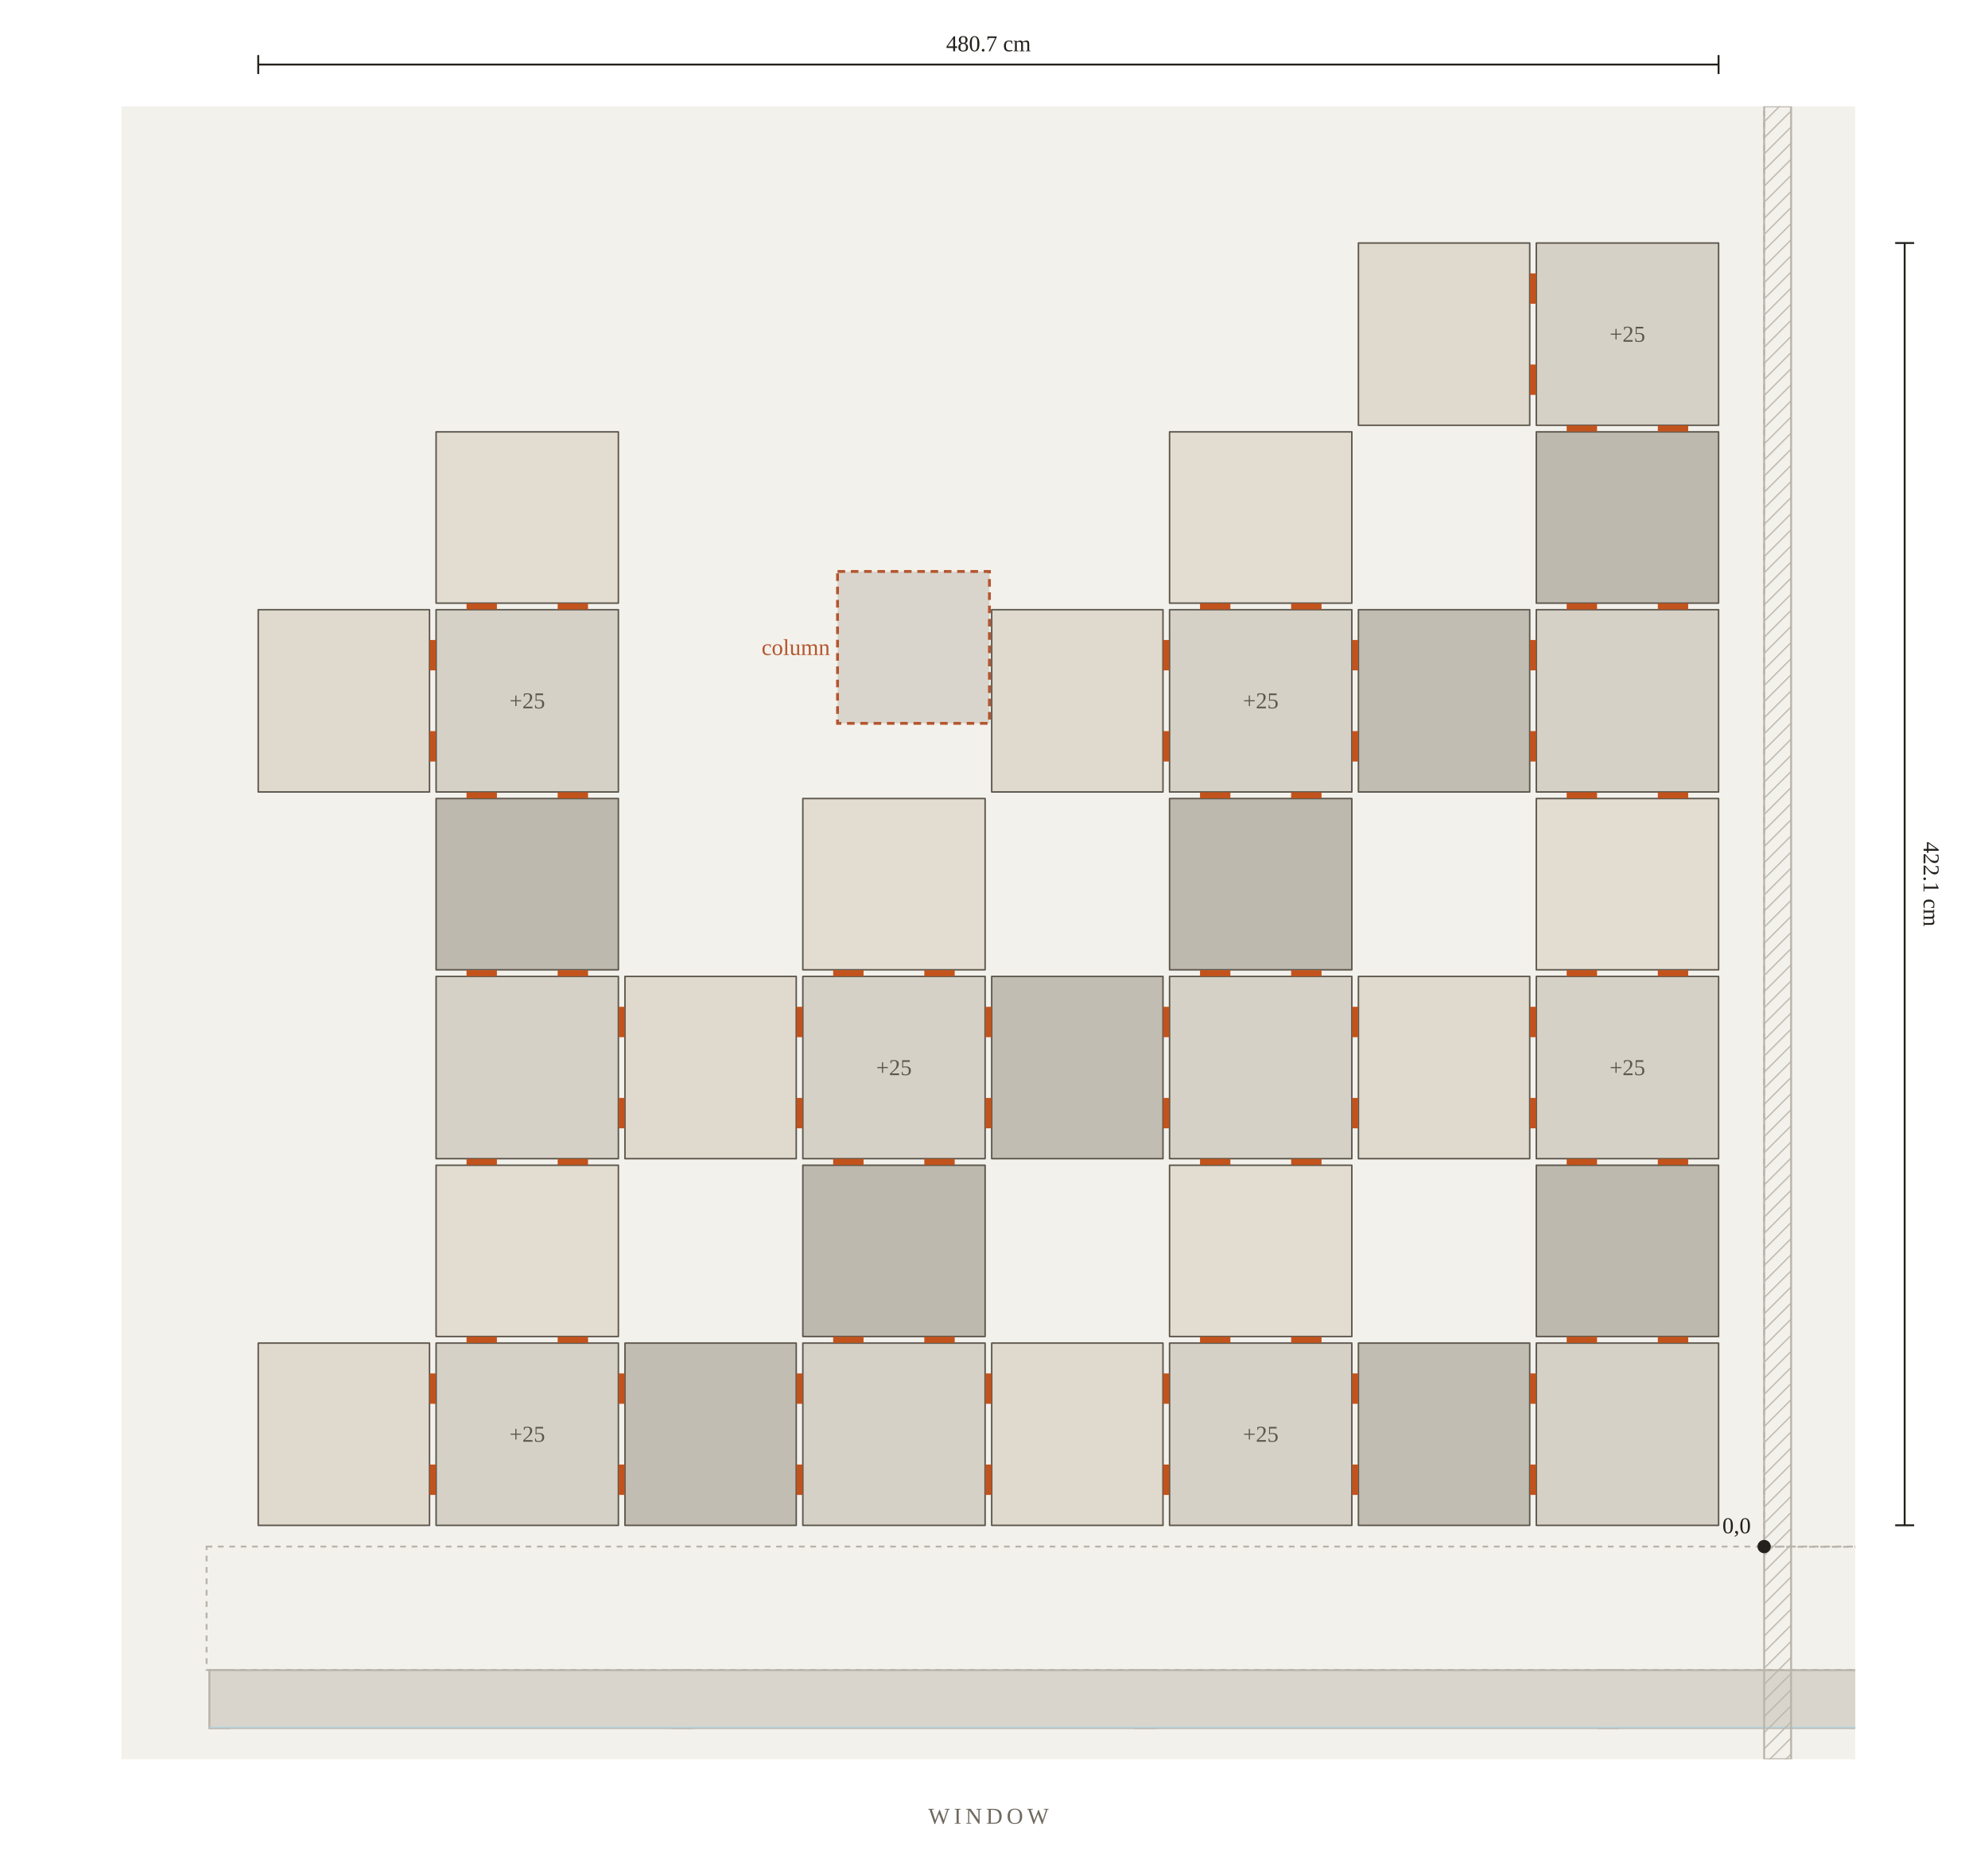
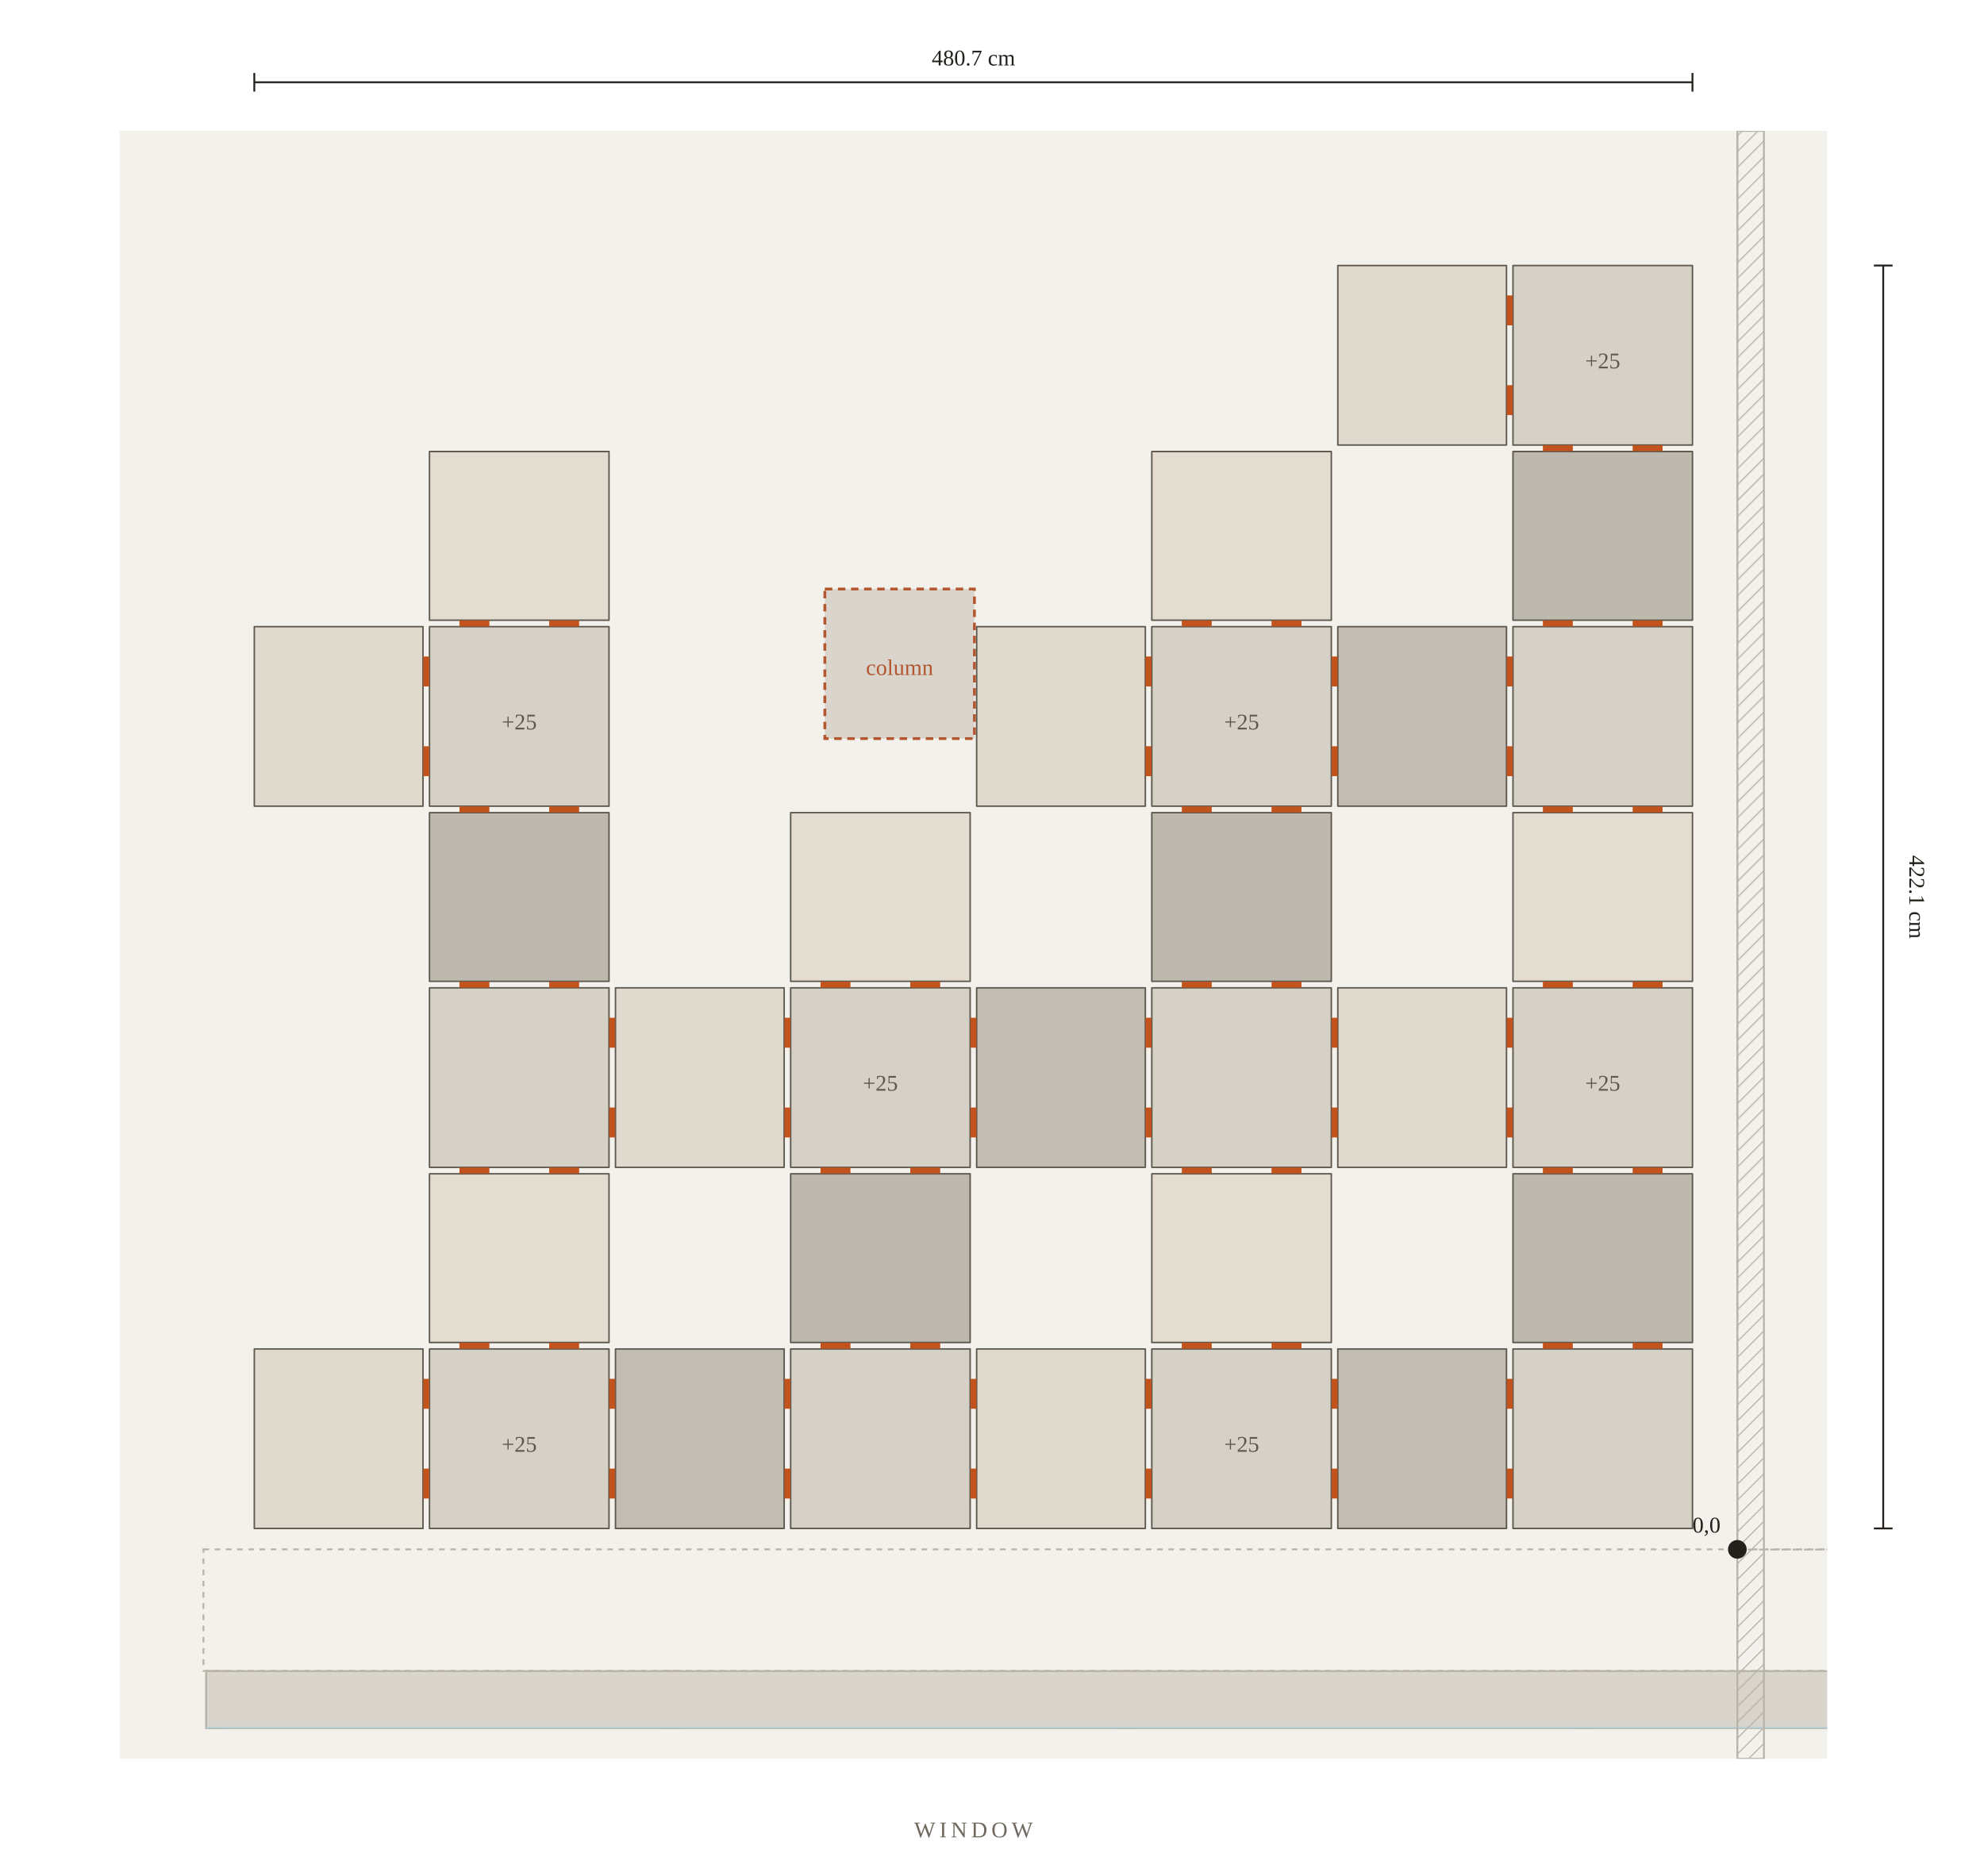
- <svg xmlns="http://www.w3.org/2000/svg" viewBox="0 0 1047 977" class="plan" role="img" aria-label="Plan view of the panel network from above">
+ <svg xmlns="http://www.w3.org/2000/svg" width="1061" height="1003" viewBox="0 0 1061 1003" class="plan" role="img" aria-label="Plan view of the panel network from above">
  <style>
.plan-ground{fill:var(--sheet-ground,#f3f1ec)}
.hatch{stroke:var(--sheet-faint,#b9b4aa);stroke-width:1.2}
.ctx-wall{fill:url(#plan-hatch);stroke:var(--sheet-faint,#b9b4aa)}
.ctx-solid{fill:var(--sheet-ctx,#d9d5cc);stroke:var(--sheet-faint,#b9b4aa)}
.ctx-column{fill:var(--sheet-ctx,#d9d5cc);stroke:var(--sheet-warn,#b4562f);stroke-width:1.5;stroke-dasharray:4 3}
.ctx-zone{fill:none;stroke:var(--sheet-faint,#b9b4aa);stroke-dasharray:3 3}
.ctx-glass{fill:var(--sheet-glass,#b9d3dc)}
- .ctx-label{font:500 11px var(--sheet-mono,ui-monospace,monospace);fill:var(--sheet-warn,#b4562f)}
+ .ctx-label{font:500 19px var(--sheet-mono,ui-monospace,monospace);fill:var(--sheet-warn,#b4562f)}
.panel{stroke:#5d574d;stroke-width:0.8;stroke-linejoin:round}
.panel-hit{stroke:var(--sheet-warn,#b4562f);stroke-width:2}
.clash{fill:var(--sheet-warn,#b4562f);fill-opacity:.14;stroke:var(--sheet-warn,#b4562f);stroke-width:1.6;stroke-dasharray:5 3}
- .spot{font:500 10px var(--sheet-mono,ui-monospace,monospace);fill:#5d574d;text-anchor:middle}
+ .spot{font:500 19px var(--sheet-mono,ui-monospace,monospace);fill:#5d574d;text-anchor:middle}
.station{stroke:var(--sheet-accent,#c2531c);stroke-width:3.2;stroke-linecap:butt}
.origin circle{fill:var(--sheet-ink,#24211c)}
- .origin text,.dim text{font:500 11px var(--sheet-mono,ui-monospace,monospace);fill:var(--sheet-ink,#24211c)}
+ .origin text,.dim text{font:500 21px var(--sheet-mono,ui-monospace,monospace);fill:var(--sheet-ink,#24211c)}
.dim line{stroke:var(--sheet-ink,#24211c);stroke-width:1}
- .edge-label{font:600 10px var(--sheet-mono,ui-monospace,monospace);letter-spacing:.18em;fill:var(--sheet-muted,#6f695f)}
+ .edge-label{font:600 19px var(--sheet-mono,ui-monospace,monospace);letter-spacing:.18em;fill:var(--sheet-muted,#6f695f)}
.exploded polygon,.sections polygon{stroke-width:.7;stroke-linejoin:round}
.axis{stroke:var(--sheet-muted,#6f695f);stroke-width:1;stroke-dasharray:6 3 1.5 3}
.leader{fill:none;stroke:var(--sheet-muted,#6f695f);stroke-width:.9}
.leader-dot{fill:var(--sheet-ink,#24211c)}
.callout-title,.sec-title{font:600 13px var(--sheet-sans,system-ui,sans-serif);fill:var(--sheet-ink,#24211c)}
.callout-sub,.sec-sub{font:400 12px var(--sheet-mono,ui-monospace,monospace);fill:var(--sheet-muted,#6f695f)}
.sec-panel{fill:var(--sheet-ctx,#d9d5cc);stroke:var(--sheet-faint,#9c968b)}
.sec-back{fill:#4680b0;stroke:#284a66}
.sec-bar{fill:#de7840;stroke:#7a3d1c}
.scale line{stroke:var(--sheet-ink,#24211c);stroke-width:2}
.scale text{font:500 15px var(--sheet-mono,ui-monospace,monospace);fill:var(--sheet-ink,#24211c)}
.sections .sec-title{font-size:21px}
.sections .sec-sub{font-size:17px}
</style>
  <defs>
    <clipPath id="plan-clip">
-       <rect x="64" y="56" width="913.1" height="870.6" />
+       <rect x="64" y="70" width="913.1" height="870.6" />
    </clipPath>
    <pattern id="plan-hatch" width="6" height="6" patternUnits="userSpaceOnUse" patternTransform="rotate(45)">
      <line x1="0" y1="0" x2="0" y2="6" class="hatch" />
    </pattern>
  </defs>
-   <rect x="64" y="56" width="913.1" height="870.6" class="plan-ground" />
+   <rect x="64" y="70" width="913.1" height="870.6" class="plan-ground" />
  <g clip-path="url(#plan-clip)">
-     <rect x="441.1" y="301.0" width="80.0" height="80.0" class="ctx-column" />
-     <rect x="108.8" y="814.6" width="919.9" height="65.0" class="ctx-zone" />
-     <rect x="929.1" y="-38.7" width="99.6" height="853.4" class="ctx-zone" />
-     <rect x="1049.0" y="879.7" width="10.2" height="30.5" class="ctx-solid" />
-     <rect x="841.8" y="879.7" width="10.2" height="30.5" class="ctx-solid" />
-     <rect x="598.0" y="879.7" width="10.2" height="30.5" class="ctx-solid" />
-     <rect x="354.1" y="879.7" width="10.2" height="30.5" class="ctx-solid" />
-     <rect x="110.3" y="879.7" width="10.2" height="30.5" class="ctx-solid" />
-     <rect x="110.3" y="879.7" width="948.9" height="30.5" class="ctx-solid" />
-     <rect x="110.3" y="909.4" width="948.9" height="0.8" class="ctx-glass" />
-     <rect x="929.1" y="56" width="14.2" height="870.6" class="ctx-wall" />
+     <rect x="441.1" y="315.0" width="80.0" height="80.0" class="ctx-column" />
+     <rect x="108.8" y="828.6" width="919.9" height="65.0" class="ctx-zone" />
+     <rect x="929.1" y="-24.7" width="99.6" height="853.4" class="ctx-zone" />
+     <rect x="1049.0" y="893.7" width="10.2" height="30.5" class="ctx-solid" />
+     <rect x="841.8" y="893.7" width="10.2" height="30.5" class="ctx-solid" />
+     <rect x="598.0" y="893.7" width="10.2" height="30.5" class="ctx-solid" />
+     <rect x="354.1" y="893.7" width="10.2" height="30.5" class="ctx-solid" />
+     <rect x="110.3" y="893.7" width="10.2" height="30.5" class="ctx-solid" />
+     <rect x="110.3" y="893.7" width="948.9" height="30.5" class="ctx-solid" />
+     <rect x="110.3" y="923.4" width="948.9" height="0.8" class="ctx-glass" />
+     <rect x="929.1" y="70" width="14.2" height="870.6" class="ctx-wall" />
  </g>
-   <polygon points="905.11,803.43 809.11,803.43 809.11,707.43 905.11,707.43" fill="#d6d1c6" class="panel" />
-   <polygon points="905.11,417.14 809.11,417.14 809.11,321.14 905.11,321.14" fill="#d6d1c6" class="panel" />
-   <polygon points="711.96,610.29 615.96,610.29 615.96,514.29 711.96,514.29" fill="#d6d1c6" class="panel" />
-   <polygon points="518.82,803.43 422.82,803.43 422.82,707.43 518.82,707.43" fill="#d6d1c6" class="panel" />
-   <polygon points="325.68,610.29 229.68,610.29 229.68,514.29 325.68,514.29" fill="#d6d1c6" class="panel" />
-   <polygon points="805.64,707.43 805.64,803.43 715.43,803.43 715.43,707.43" fill="#c2bdb3" class="panel" />
-   <polygon points="715.43,610.29 715.43,514.29 805.64,514.29 805.64,610.29" fill="#dfd9ce" class="panel" />
-   <polygon points="805.64,321.14 805.64,417.14 715.43,417.14 715.43,321.14" fill="#c2bdb3" class="panel" />
-   <polygon points="715.43,224.00 715.43,128.00 805.64,128.00 805.64,224.00" fill="#dfd9ce" class="panel" />
-   <polygon points="522.29,803.43 522.29,707.43 612.50,707.43 612.50,803.43" fill="#dfd9ce" class="panel" />
-   <polygon points="612.50,514.29 612.50,610.29 522.29,610.29 522.29,514.29" fill="#c2bdb3" class="panel" />
-   <polygon points="522.29,417.14 522.29,321.14 612.50,321.14 612.50,417.14" fill="#dfd9ce" class="panel" />
-   <polygon points="419.35,707.43 419.35,803.43 329.14,803.43 329.14,707.43" fill="#c2bdb3" class="panel" />
-   <polygon points="329.14,610.29 329.14,514.29 419.35,514.29 419.35,610.29" fill="#dfd9ce" class="panel" />
-   <polygon points="136.00,803.43 136.00,707.43 226.21,707.43 226.21,803.43" fill="#dfd9ce" class="panel" />
-   <polygon points="136.00,417.14 136.00,321.14 226.21,321.14 226.21,417.14" fill="#dfd9ce" class="panel" />
-   <polygon points="905.11,703.96 809.11,703.96 809.11,613.75 905.11,613.75" fill="#beb9af" class="panel" />
-   <polygon points="809.11,420.61 905.11,420.61 905.11,510.82 809.11,510.82" fill="#e3ddd1" class="panel" />
-   <polygon points="905.11,317.68 809.11,317.68 809.11,227.47 905.11,227.47" fill="#beb9af" class="panel" />
-   <polygon points="615.96,613.75 711.96,613.75 711.96,703.96 615.96,703.96" fill="#e3ddd1" class="panel" />
-   <polygon points="711.96,510.82 615.96,510.82 615.96,420.61 711.96,420.61" fill="#beb9af" class="panel" />
-   <polygon points="615.96,227.47 711.96,227.47 711.96,317.68 615.96,317.68" fill="#e3ddd1" class="panel" />
-   <polygon points="518.82,703.96 422.82,703.96 422.82,613.75 518.82,613.75" fill="#beb9af" class="panel" />
-   <polygon points="422.82,420.61 518.82,420.61 518.82,510.82 422.82,510.82" fill="#e3ddd1" class="panel" />
-   <polygon points="229.68,613.75 325.68,613.75 325.68,703.96 229.68,703.96" fill="#e3ddd1" class="panel" />
-   <polygon points="325.68,510.82 229.68,510.82 229.68,420.61 325.68,420.61" fill="#beb9af" class="panel" />
-   <polygon points="229.68,227.47 325.68,227.47 325.68,317.68 229.68,317.68" fill="#e3ddd1" class="panel" />
-   <polygon points="905.11,610.29 809.11,610.29 809.11,514.29 905.11,514.29" fill="#d6d1c6" class="panel" />
-   <polygon points="905.11,224.00 809.11,224.00 809.11,128.00 905.11,128.00" fill="#d6d1c6" class="panel" />
-   <polygon points="711.96,803.43 615.96,803.43 615.96,707.43 711.96,707.43" fill="#d6d1c6" class="panel" />
-   <polygon points="711.96,417.14 615.96,417.14 615.96,321.14 711.96,321.14" fill="#d6d1c6" class="panel" />
-   <polygon points="518.82,610.29 422.82,610.29 422.82,514.29 518.82,514.29" fill="#d6d1c6" class="panel" />
-   <polygon points="325.68,803.43 229.68,803.43 229.68,707.43 325.68,707.43" fill="#d6d1c6" class="panel" />
-   <polygon points="325.68,417.14 229.68,417.14 229.68,321.14 325.68,321.14" fill="#d6d1c6" class="panel" />
-   <text x="857.1" y="566.3" class="spot">+25</text>
-   <text x="857.1" y="180.0" class="spot">+25</text>
-   <text x="664.0" y="759.4" class="spot">+25</text>
-   <text x="664.0" y="373.1" class="spot">+25</text>
-   <text x="470.8" y="566.3" class="spot">+25</text>
-   <text x="277.7" y="759.4" class="spot">+25</text>
-   <text x="277.7" y="373.1" class="spot">+25</text>
-   <line x1="807.4" y1="787.4" x2="807.4" y2="771.4" class="station" />
-   <line x1="807.4" y1="739.4" x2="807.4" y2="723.4" class="station" />
-   <line x1="713.7" y1="787.4" x2="713.7" y2="771.4" class="station" />
-   <line x1="713.7" y1="739.4" x2="713.7" y2="723.4" class="station" />
-   <line x1="713.7" y1="578.3" x2="713.7" y2="594.3" class="station" />
-   <line x1="713.7" y1="530.3" x2="713.7" y2="546.3" class="station" />
-   <line x1="807.4" y1="578.3" x2="807.4" y2="594.3" class="station" />
-   <line x1="807.4" y1="530.3" x2="807.4" y2="546.3" class="station" />
-   <line x1="807.4" y1="401.1" x2="807.4" y2="385.1" class="station" />
-   <line x1="807.4" y1="353.1" x2="807.4" y2="337.1" class="station" />
-   <line x1="713.7" y1="401.1" x2="713.7" y2="385.1" class="station" />
-   <line x1="713.7" y1="353.1" x2="713.7" y2="337.1" class="station" />
-   <line x1="807.4" y1="192.0" x2="807.4" y2="208.0" class="station" />
-   <line x1="807.4" y1="144.0" x2="807.4" y2="160.0" class="station" />
-   <line x1="520.6" y1="771.4" x2="520.6" y2="787.4" class="station" />
-   <line x1="520.6" y1="723.4" x2="520.6" y2="739.4" class="station" />
-   <line x1="614.2" y1="771.4" x2="614.2" y2="787.4" class="station" />
-   <line x1="614.2" y1="723.4" x2="614.2" y2="739.4" class="station" />
-   <line x1="614.2" y1="594.3" x2="614.2" y2="578.3" class="station" />
-   <line x1="614.2" y1="546.3" x2="614.2" y2="530.3" class="station" />
-   <line x1="520.6" y1="594.3" x2="520.6" y2="578.3" class="station" />
-   <line x1="520.6" y1="546.3" x2="520.6" y2="530.3" class="station" />
-   <line x1="614.2" y1="385.1" x2="614.2" y2="401.1" class="station" />
-   <line x1="614.2" y1="337.1" x2="614.2" y2="353.1" class="station" />
-   <line x1="421.1" y1="787.4" x2="421.1" y2="771.4" class="station" />
-   <line x1="421.1" y1="739.4" x2="421.1" y2="723.4" class="station" />
-   <line x1="327.4" y1="787.4" x2="327.4" y2="771.4" class="station" />
-   <line x1="327.4" y1="739.4" x2="327.4" y2="723.4" class="station" />
-   <line x1="327.4" y1="578.3" x2="327.4" y2="594.3" class="station" />
-   <line x1="327.4" y1="530.3" x2="327.4" y2="546.3" class="station" />
-   <line x1="421.1" y1="578.3" x2="421.1" y2="594.3" class="station" />
-   <line x1="421.1" y1="530.3" x2="421.1" y2="546.3" class="station" />
-   <line x1="227.9" y1="771.4" x2="227.9" y2="787.4" class="station" />
-   <line x1="227.9" y1="723.4" x2="227.9" y2="739.4" class="station" />
-   <line x1="227.9" y1="385.1" x2="227.9" y2="401.1" class="station" />
-   <line x1="227.9" y1="337.1" x2="227.9" y2="353.1" class="station" />
-   <line x1="873.1" y1="705.7" x2="889.1" y2="705.7" class="station" />
-   <line x1="825.1" y1="705.7" x2="841.1" y2="705.7" class="station" />
-   <line x1="873.1" y1="612.0" x2="889.1" y2="612.0" class="station" />
-   <line x1="825.1" y1="612.0" x2="841.1" y2="612.0" class="station" />
-   <line x1="889.1" y1="418.9" x2="873.1" y2="418.9" class="station" />
-   <line x1="841.1" y1="418.9" x2="825.1" y2="418.9" class="station" />
-   <line x1="889.1" y1="512.6" x2="873.1" y2="512.6" class="station" />
-   <line x1="841.1" y1="512.6" x2="825.1" y2="512.6" class="station" />
-   <line x1="873.1" y1="319.4" x2="889.1" y2="319.4" class="station" />
-   <line x1="825.1" y1="319.4" x2="841.1" y2="319.4" class="station" />
-   <line x1="873.1" y1="225.7" x2="889.1" y2="225.7" class="station" />
-   <line x1="825.1" y1="225.7" x2="841.1" y2="225.7" class="station" />
-   <line x1="696.0" y1="612.0" x2="680.0" y2="612.0" class="station" />
-   <line x1="648.0" y1="612.0" x2="632.0" y2="612.0" class="station" />
-   <line x1="696.0" y1="705.7" x2="680.0" y2="705.7" class="station" />
-   <line x1="648.0" y1="705.7" x2="632.0" y2="705.7" class="station" />
-   <line x1="680.0" y1="512.6" x2="696.0" y2="512.6" class="station" />
-   <line x1="632.0" y1="512.6" x2="648.0" y2="512.6" class="station" />
-   <line x1="680.0" y1="418.9" x2="696.0" y2="418.9" class="station" />
-   <line x1="632.0" y1="418.9" x2="648.0" y2="418.9" class="station" />
-   <line x1="696.0" y1="319.4" x2="680.0" y2="319.4" class="station" />
-   <line x1="648.0" y1="319.4" x2="632.0" y2="319.4" class="station" />
-   <line x1="486.8" y1="705.7" x2="502.8" y2="705.7" class="station" />
-   <line x1="438.8" y1="705.7" x2="454.8" y2="705.7" class="station" />
-   <line x1="486.8" y1="612.0" x2="502.8" y2="612.0" class="station" />
-   <line x1="438.8" y1="612.0" x2="454.8" y2="612.0" class="station" />
-   <line x1="502.8" y1="512.6" x2="486.8" y2="512.6" class="station" />
-   <line x1="454.8" y1="512.6" x2="438.8" y2="512.6" class="station" />
-   <line x1="309.7" y1="612.0" x2="293.7" y2="612.0" class="station" />
-   <line x1="261.7" y1="612.0" x2="245.7" y2="612.0" class="station" />
-   <line x1="309.7" y1="705.7" x2="293.7" y2="705.7" class="station" />
-   <line x1="261.7" y1="705.7" x2="245.7" y2="705.7" class="station" />
-   <line x1="293.7" y1="512.6" x2="309.7" y2="512.6" class="station" />
-   <line x1="245.7" y1="512.6" x2="261.7" y2="512.6" class="station" />
-   <line x1="293.7" y1="418.9" x2="309.7" y2="418.9" class="station" />
-   <line x1="245.7" y1="418.9" x2="261.7" y2="418.9" class="station" />
-   <line x1="309.7" y1="319.4" x2="293.7" y2="319.4" class="station" />
-   <line x1="261.7" y1="319.4" x2="245.7" y2="319.4" class="station" />
+   <polygon points="905.11,817.43 809.11,817.43 809.11,721.43 905.11,721.43" fill="#d6d1c6" class="panel" />
+   <polygon points="905.11,431.14 809.11,431.14 809.11,335.14 905.11,335.14" fill="#d6d1c6" class="panel" />
+   <polygon points="711.96,624.29 615.96,624.29 615.96,528.29 711.96,528.29" fill="#d6d1c6" class="panel" />
+   <polygon points="518.82,817.43 422.82,817.43 422.82,721.43 518.82,721.43" fill="#d6d1c6" class="panel" />
+   <polygon points="325.68,624.29 229.68,624.29 229.68,528.29 325.68,528.29" fill="#d6d1c6" class="panel" />
+   <polygon points="805.64,721.43 805.64,817.43 715.43,817.43 715.43,721.43" fill="#c2bdb3" class="panel" />
+   <polygon points="715.43,624.29 715.43,528.29 805.64,528.29 805.64,624.29" fill="#dfd9ce" class="panel" />
+   <polygon points="805.64,335.14 805.64,431.14 715.43,431.14 715.43,335.14" fill="#c2bdb3" class="panel" />
+   <polygon points="715.43,238.00 715.43,142.00 805.64,142.00 805.64,238.00" fill="#dfd9ce" class="panel" />
+   <polygon points="522.29,817.43 522.29,721.43 612.50,721.43 612.50,817.43" fill="#dfd9ce" class="panel" />
+   <polygon points="612.50,528.29 612.50,624.29 522.29,624.29 522.29,528.29" fill="#c2bdb3" class="panel" />
+   <polygon points="522.29,431.14 522.29,335.14 612.50,335.14 612.50,431.14" fill="#dfd9ce" class="panel" />
+   <polygon points="419.35,721.43 419.35,817.43 329.14,817.43 329.14,721.43" fill="#c2bdb3" class="panel" />
+   <polygon points="329.14,624.29 329.14,528.29 419.35,528.29 419.35,624.29" fill="#dfd9ce" class="panel" />
+   <polygon points="136.00,817.43 136.00,721.43 226.21,721.43 226.21,817.43" fill="#dfd9ce" class="panel" />
+   <polygon points="136.00,431.14 136.00,335.14 226.21,335.14 226.21,431.14" fill="#dfd9ce" class="panel" />
+   <polygon points="905.11,717.96 809.11,717.96 809.11,627.75 905.11,627.75" fill="#beb9af" class="panel" />
+   <polygon points="809.11,434.61 905.11,434.61 905.11,524.82 809.11,524.82" fill="#e3ddd1" class="panel" />
+   <polygon points="905.11,331.68 809.11,331.68 809.11,241.47 905.11,241.47" fill="#beb9af" class="panel" />
+   <polygon points="615.96,627.75 711.96,627.75 711.96,717.96 615.96,717.96" fill="#e3ddd1" class="panel" />
+   <polygon points="711.96,524.82 615.96,524.82 615.96,434.61 711.96,434.61" fill="#beb9af" class="panel" />
+   <polygon points="615.96,241.47 711.96,241.47 711.96,331.68 615.96,331.68" fill="#e3ddd1" class="panel" />
+   <polygon points="518.82,717.96 422.82,717.96 422.82,627.75 518.82,627.75" fill="#beb9af" class="panel" />
+   <polygon points="422.82,434.61 518.82,434.61 518.82,524.82 422.82,524.82" fill="#e3ddd1" class="panel" />
+   <polygon points="229.68,627.75 325.68,627.75 325.68,717.96 229.68,717.96" fill="#e3ddd1" class="panel" />
+   <polygon points="325.68,524.82 229.68,524.82 229.68,434.61 325.68,434.61" fill="#beb9af" class="panel" />
+   <polygon points="229.68,241.47 325.68,241.47 325.68,331.68 229.68,331.68" fill="#e3ddd1" class="panel" />
+   <polygon points="905.11,624.29 809.11,624.29 809.11,528.29 905.11,528.29" fill="#d6d1c6" class="panel" />
+   <polygon points="905.11,238.00 809.11,238.00 809.11,142.00 905.11,142.00" fill="#d6d1c6" class="panel" />
+   <polygon points="711.96,817.43 615.96,817.43 615.96,721.43 711.96,721.43" fill="#d6d1c6" class="panel" />
+   <polygon points="711.96,431.14 615.96,431.14 615.96,335.14 711.96,335.14" fill="#d6d1c6" class="panel" />
+   <polygon points="518.82,624.29 422.82,624.29 422.82,528.29 518.82,528.29" fill="#d6d1c6" class="panel" />
+   <polygon points="325.68,817.43 229.68,817.43 229.68,721.43 325.68,721.43" fill="#d6d1c6" class="panel" />
+   <polygon points="325.68,431.14 229.68,431.14 229.68,335.14 325.68,335.14" fill="#d6d1c6" class="panel" />
+   <text x="857.1" y="583.3" class="spot">+25</text>
+   <text x="857.1" y="197.0" class="spot">+25</text>
+   <text x="664.0" y="776.4" class="spot">+25</text>
+   <text x="664.0" y="390.1" class="spot">+25</text>
+   <text x="470.8" y="583.3" class="spot">+25</text>
+   <text x="277.7" y="776.4" class="spot">+25</text>
+   <text x="277.7" y="390.1" class="spot">+25</text>
+   <line x1="807.4" y1="801.4" x2="807.4" y2="785.4" class="station" />
+   <line x1="807.4" y1="753.4" x2="807.4" y2="737.4" class="station" />
+   <line x1="713.7" y1="801.4" x2="713.7" y2="785.4" class="station" />
+   <line x1="713.7" y1="753.4" x2="713.7" y2="737.4" class="station" />
+   <line x1="713.7" y1="592.3" x2="713.7" y2="608.3" class="station" />
+   <line x1="713.7" y1="544.3" x2="713.7" y2="560.3" class="station" />
+   <line x1="807.4" y1="592.3" x2="807.4" y2="608.3" class="station" />
+   <line x1="807.4" y1="544.3" x2="807.4" y2="560.3" class="station" />
+   <line x1="807.4" y1="415.1" x2="807.4" y2="399.1" class="station" />
+   <line x1="807.4" y1="367.1" x2="807.4" y2="351.1" class="station" />
+   <line x1="713.7" y1="415.1" x2="713.7" y2="399.1" class="station" />
+   <line x1="713.7" y1="367.1" x2="713.7" y2="351.1" class="station" />
+   <line x1="807.4" y1="206.0" x2="807.4" y2="222.0" class="station" />
+   <line x1="807.4" y1="158.0" x2="807.4" y2="174.0" class="station" />
+   <line x1="520.6" y1="785.4" x2="520.6" y2="801.4" class="station" />
+   <line x1="520.6" y1="737.4" x2="520.6" y2="753.4" class="station" />
+   <line x1="614.2" y1="785.4" x2="614.2" y2="801.4" class="station" />
+   <line x1="614.2" y1="737.4" x2="614.2" y2="753.4" class="station" />
+   <line x1="614.2" y1="608.3" x2="614.2" y2="592.3" class="station" />
+   <line x1="614.2" y1="560.3" x2="614.2" y2="544.3" class="station" />
+   <line x1="520.6" y1="608.3" x2="520.6" y2="592.3" class="station" />
+   <line x1="520.6" y1="560.3" x2="520.6" y2="544.3" class="station" />
+   <line x1="614.2" y1="399.1" x2="614.2" y2="415.1" class="station" />
+   <line x1="614.2" y1="351.1" x2="614.2" y2="367.1" class="station" />
+   <line x1="421.1" y1="801.4" x2="421.1" y2="785.4" class="station" />
+   <line x1="421.1" y1="753.4" x2="421.1" y2="737.4" class="station" />
+   <line x1="327.4" y1="801.4" x2="327.4" y2="785.4" class="station" />
+   <line x1="327.4" y1="753.4" x2="327.4" y2="737.4" class="station" />
+   <line x1="327.4" y1="592.3" x2="327.4" y2="608.3" class="station" />
+   <line x1="327.4" y1="544.3" x2="327.4" y2="560.3" class="station" />
+   <line x1="421.1" y1="592.3" x2="421.1" y2="608.3" class="station" />
+   <line x1="421.1" y1="544.3" x2="421.1" y2="560.3" class="station" />
+   <line x1="227.9" y1="785.4" x2="227.9" y2="801.4" class="station" />
+   <line x1="227.9" y1="737.4" x2="227.9" y2="753.4" class="station" />
+   <line x1="227.9" y1="399.1" x2="227.9" y2="415.1" class="station" />
+   <line x1="227.9" y1="351.1" x2="227.9" y2="367.1" class="station" />
+   <line x1="873.1" y1="719.7" x2="889.1" y2="719.7" class="station" />
+   <line x1="825.1" y1="719.7" x2="841.1" y2="719.7" class="station" />
+   <line x1="873.1" y1="626.0" x2="889.1" y2="626.0" class="station" />
+   <line x1="825.1" y1="626.0" x2="841.1" y2="626.0" class="station" />
+   <line x1="889.1" y1="432.9" x2="873.1" y2="432.9" class="station" />
+   <line x1="841.1" y1="432.9" x2="825.1" y2="432.9" class="station" />
+   <line x1="889.1" y1="526.6" x2="873.1" y2="526.6" class="station" />
+   <line x1="841.1" y1="526.6" x2="825.1" y2="526.6" class="station" />
+   <line x1="873.1" y1="333.4" x2="889.1" y2="333.4" class="station" />
+   <line x1="825.1" y1="333.4" x2="841.1" y2="333.4" class="station" />
+   <line x1="873.1" y1="239.7" x2="889.1" y2="239.7" class="station" />
+   <line x1="825.1" y1="239.7" x2="841.1" y2="239.7" class="station" />
+   <line x1="696.0" y1="626.0" x2="680.0" y2="626.0" class="station" />
+   <line x1="648.0" y1="626.0" x2="632.0" y2="626.0" class="station" />
+   <line x1="696.0" y1="719.7" x2="680.0" y2="719.7" class="station" />
+   <line x1="648.0" y1="719.7" x2="632.0" y2="719.7" class="station" />
+   <line x1="680.0" y1="526.6" x2="696.0" y2="526.6" class="station" />
+   <line x1="632.0" y1="526.6" x2="648.0" y2="526.6" class="station" />
+   <line x1="680.0" y1="432.9" x2="696.0" y2="432.9" class="station" />
+   <line x1="632.0" y1="432.9" x2="648.0" y2="432.9" class="station" />
+   <line x1="696.0" y1="333.4" x2="680.0" y2="333.4" class="station" />
+   <line x1="648.0" y1="333.4" x2="632.0" y2="333.4" class="station" />
+   <line x1="486.8" y1="719.7" x2="502.8" y2="719.7" class="station" />
+   <line x1="438.8" y1="719.7" x2="454.8" y2="719.7" class="station" />
+   <line x1="486.8" y1="626.0" x2="502.8" y2="626.0" class="station" />
+   <line x1="438.8" y1="626.0" x2="454.8" y2="626.0" class="station" />
+   <line x1="502.8" y1="526.6" x2="486.8" y2="526.6" class="station" />
+   <line x1="454.8" y1="526.6" x2="438.8" y2="526.6" class="station" />
+   <line x1="309.7" y1="626.0" x2="293.7" y2="626.0" class="station" />
+   <line x1="261.7" y1="626.0" x2="245.7" y2="626.0" class="station" />
+   <line x1="309.7" y1="719.7" x2="293.7" y2="719.7" class="station" />
+   <line x1="261.7" y1="719.7" x2="245.7" y2="719.7" class="station" />
+   <line x1="293.7" y1="526.6" x2="309.7" y2="526.6" class="station" />
+   <line x1="245.7" y1="526.6" x2="261.7" y2="526.6" class="station" />
+   <line x1="293.7" y1="432.9" x2="309.7" y2="432.9" class="station" />
+   <line x1="245.7" y1="432.9" x2="261.7" y2="432.9" class="station" />
+   <line x1="309.7" y1="333.4" x2="293.7" y2="333.4" class="station" />
+   <line x1="261.7" y1="333.4" x2="245.7" y2="333.4" class="station" />
  <g class="origin">
-     <circle cx="929.1" cy="814.6" r="3.5" />
-     <text x="922.1" y="807.6" text-anchor="end">0,0</text>
+     <circle cx="929.1" cy="828.6" r="5" />
+     <text x="920.1" y="819.6" text-anchor="end">0,0</text>
  </g>
  <g class="dim">
-     <line x1="136.0" y1="34" x2="905.1" y2="34" />
-     <line x1="136.0" y1="29" x2="136.0" y2="39" />
-     <line x1="905.1" y1="29" x2="905.1" y2="39" />
-     <text x="520.6" y="27" text-anchor="middle">480.7 cm</text>
+     <line x1="136.0" y1="44" x2="905.1" y2="44" />
+     <line x1="136.0" y1="39" x2="136.0" y2="49" />
+     <line x1="905.1" y1="39" x2="905.1" y2="49" />
+     <text x="520.6" y="35" text-anchor="middle">480.7 cm</text>
  </g>
  <g class="dim">
-     <line x1="1003.108" y1="128.0" x2="1003.108" y2="803.4" />
-     <line x1="998.108" y1="128.0" x2="1008.108" y2="128.0" />
-     <line x1="998.108" y1="803.4" x2="1008.108" y2="803.4" />
-     <text x="1013.108" y="465.7" text-anchor="middle" transform="rotate(90 1013.108 465.7)">422.1 cm</text>
+     <line x1="1007.108" y1="142.0" x2="1007.108" y2="817.4" />
+     <line x1="1002.108" y1="142.0" x2="1012.108" y2="142.0" />
+     <line x1="1002.108" y1="817.4" x2="1012.108" y2="817.4" />
+     <text x="1021.108" y="479.7" text-anchor="middle" transform="rotate(90 1021.108 479.7)">422.1 cm</text>
  </g>
-   <text x="520.6" y="960.6" class="edge-label" text-anchor="middle">WINDOW</text>
-   <text x="437.1" y="345.0" class="ctx-label" text-anchor="end">column</text>
+   <text x="520.6" y="982.6" class="edge-label" text-anchor="middle">WINDOW</text>
+   <text x="481.1" y="361.0" class="ctx-label" text-anchor="middle">column</text>
</svg>
